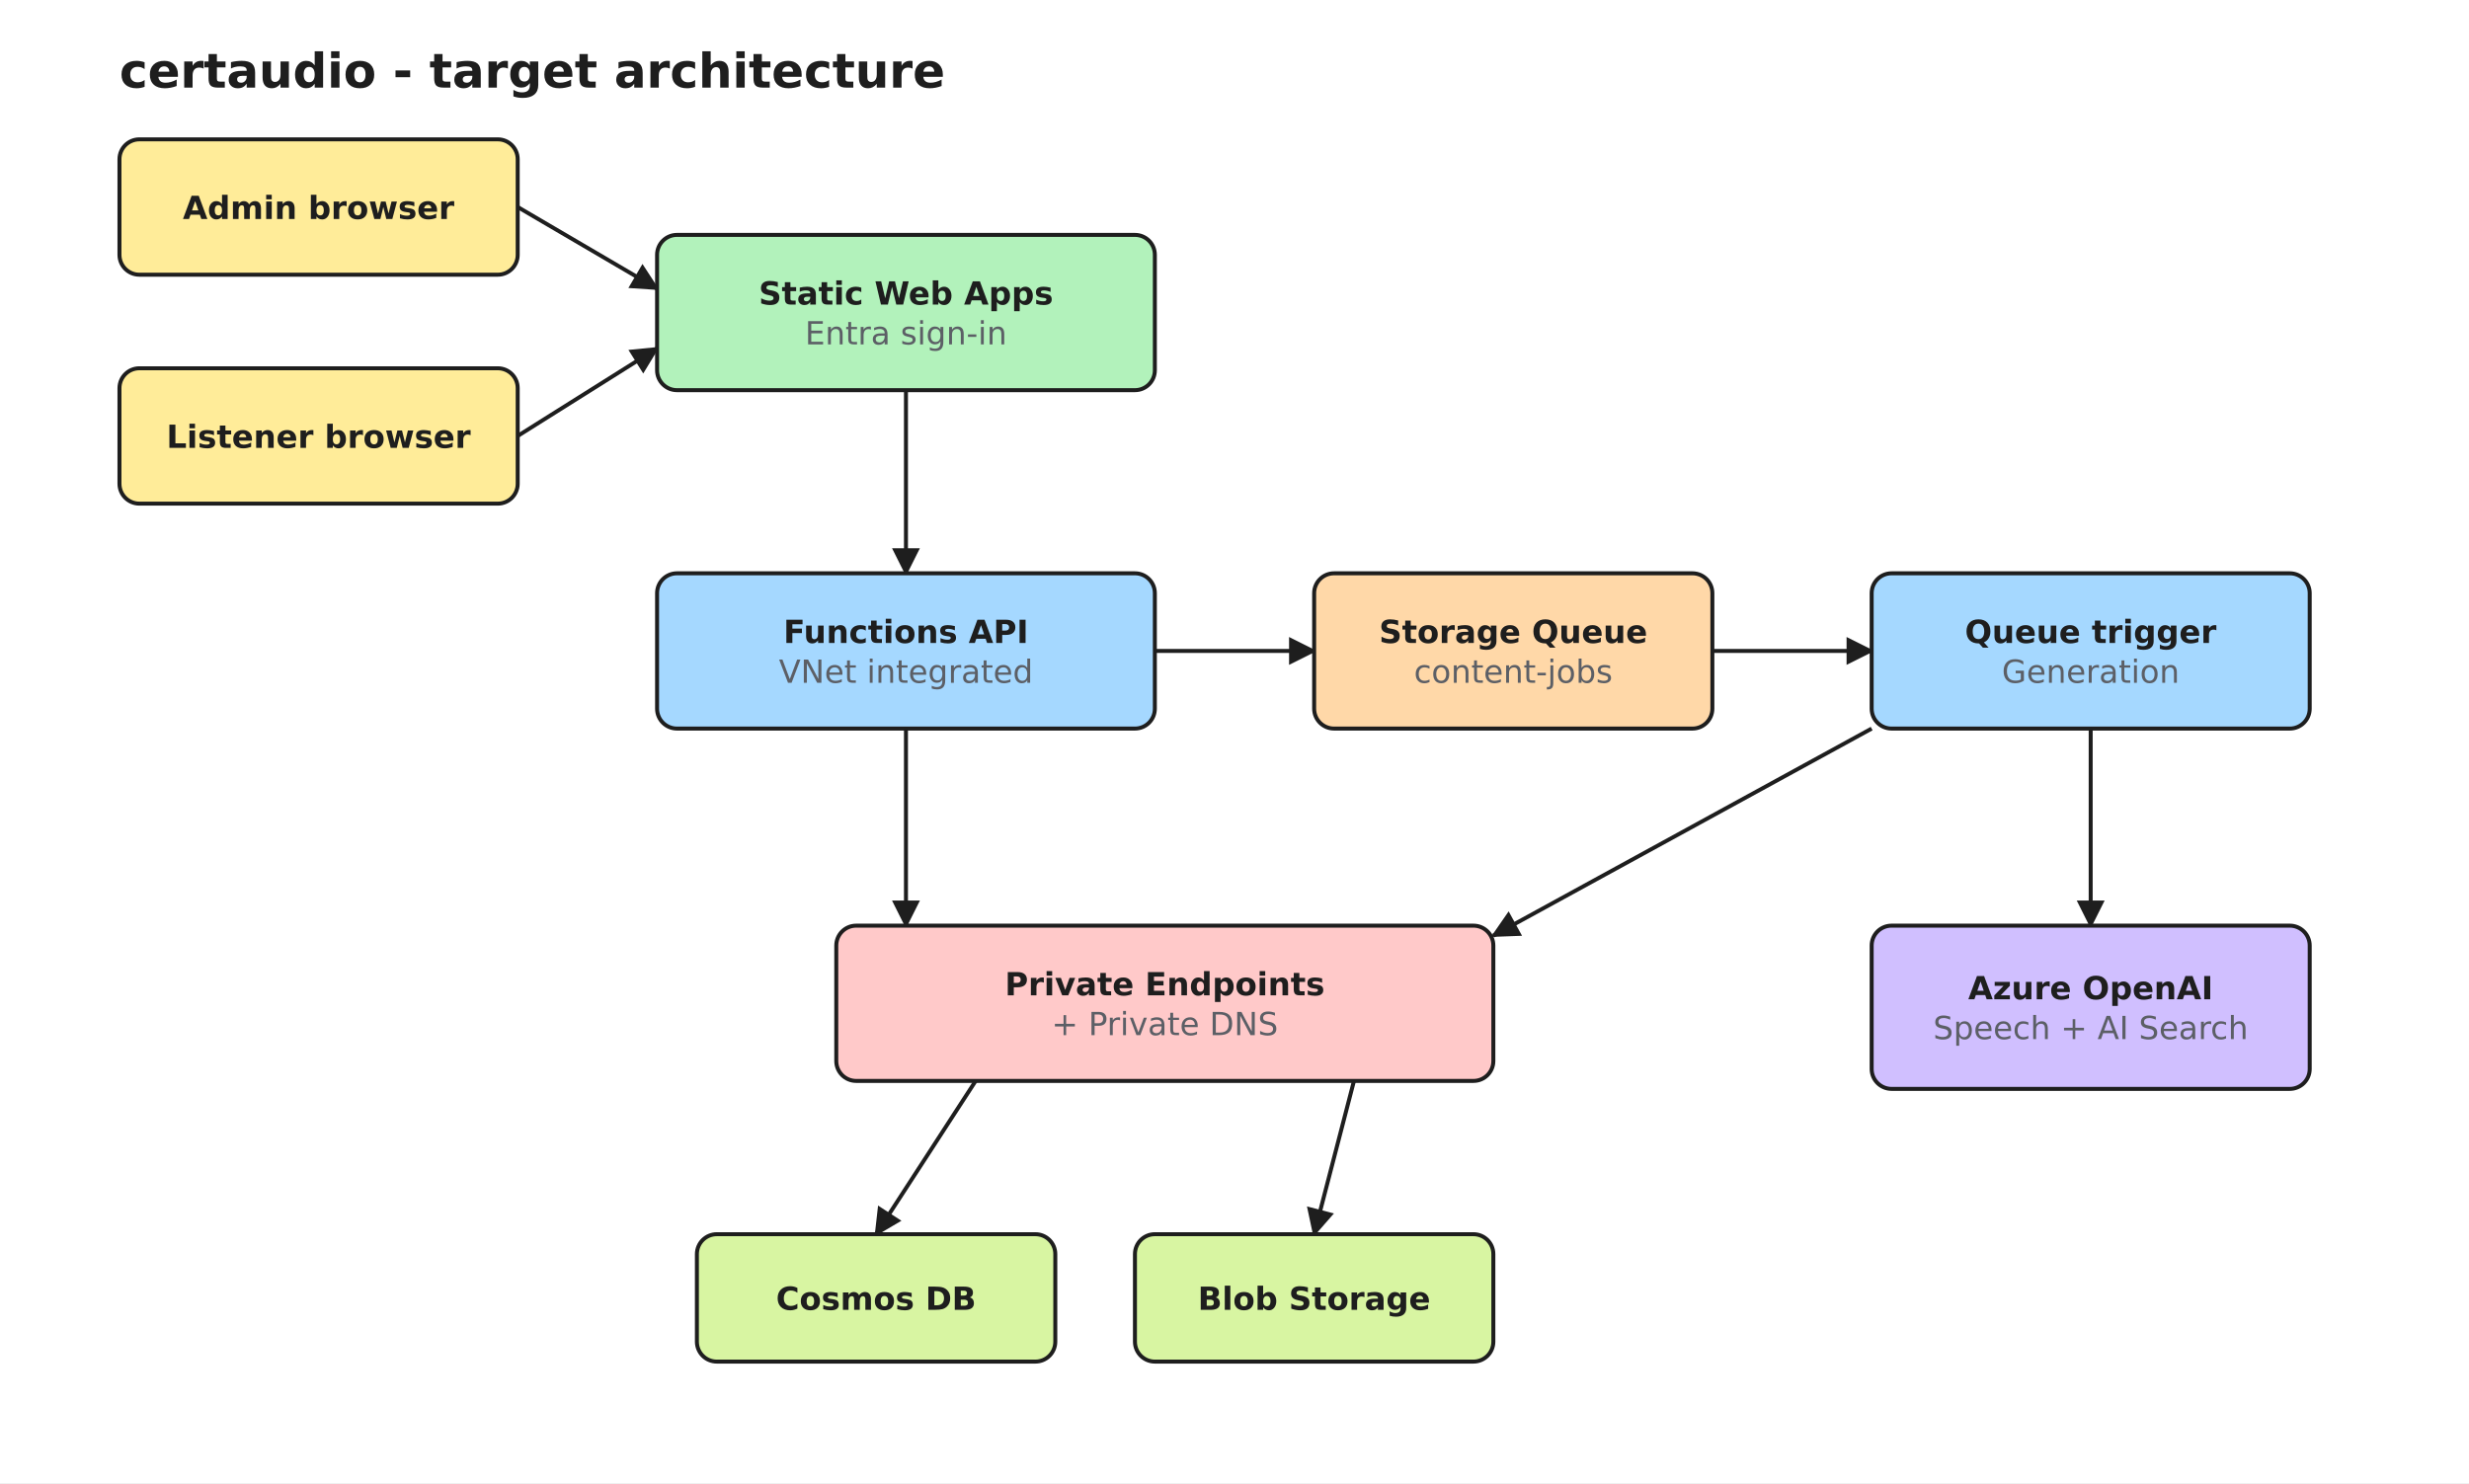
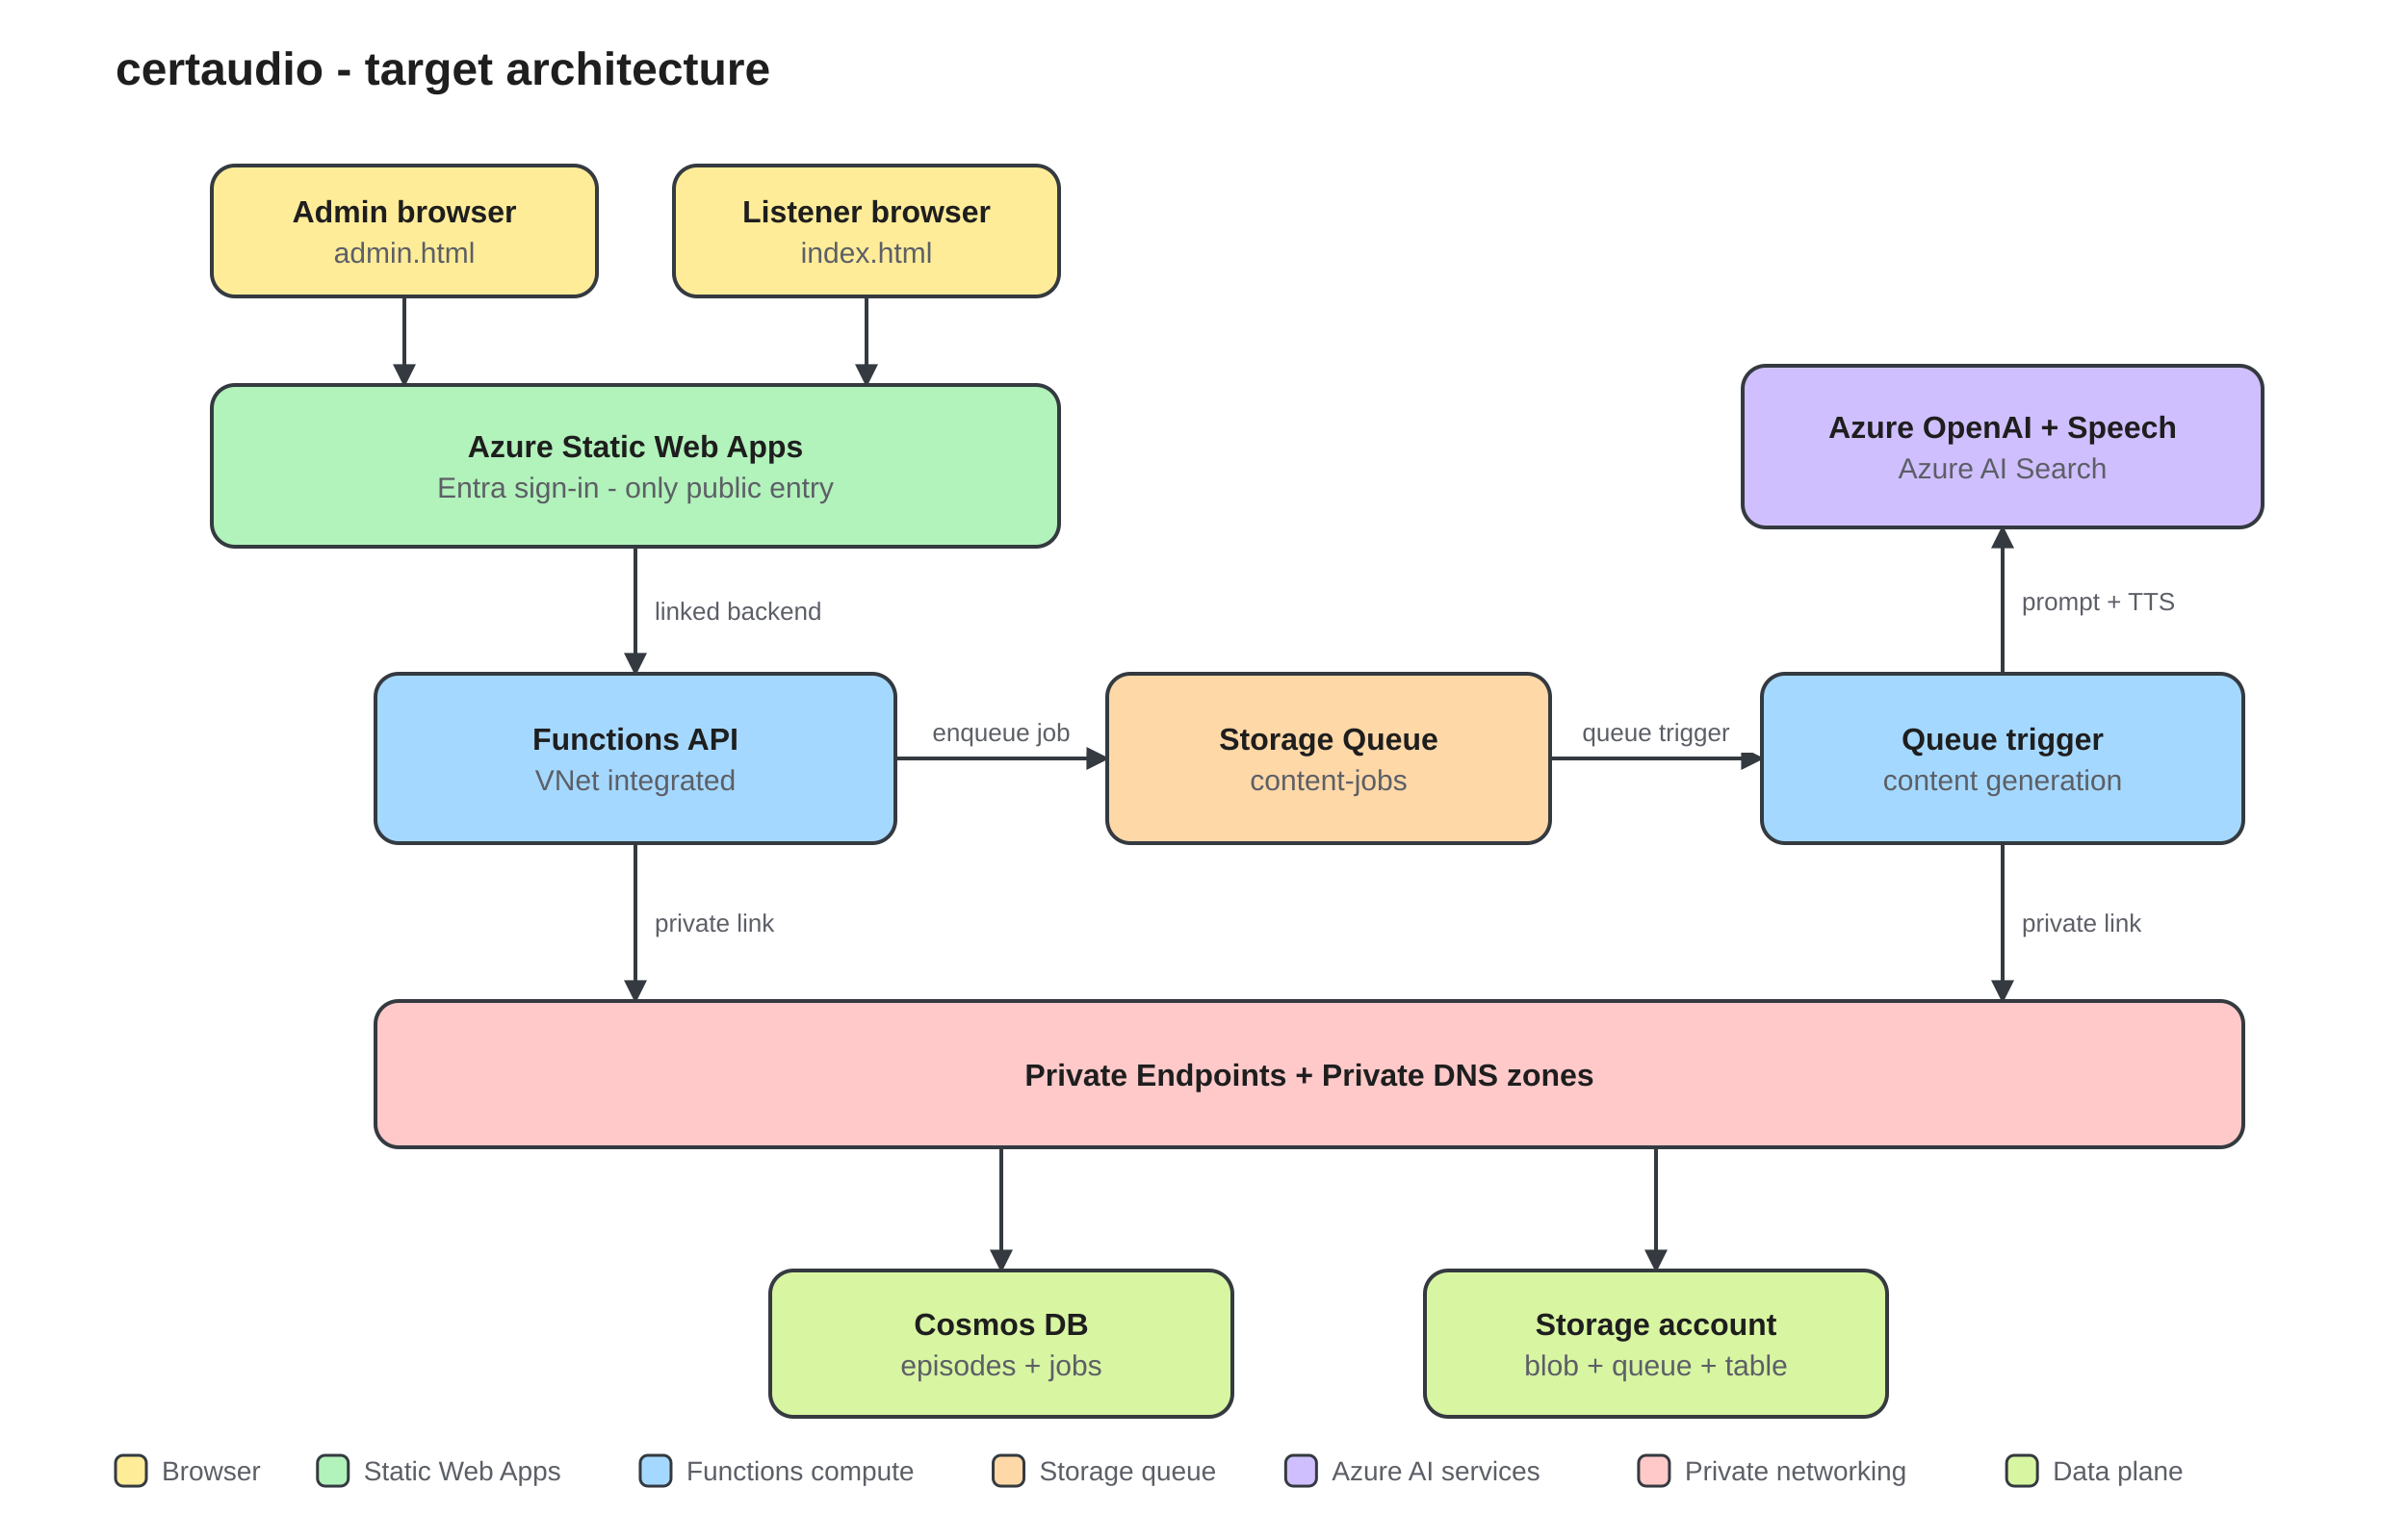
- <svg xmlns="http://www.w3.org/2000/svg" width="1240" height="745" viewBox="0 0 1240 745" font-family="DejaVu Sans, Segoe UI, sans-serif">
+ <svg xmlns="http://www.w3.org/2000/svg" width="1250" height="800" viewBox="0 0 1250 800" role="img" aria-label="certaudio - target architecture" font-family="Segoe UI, Helvetica Neue, Arial, DejaVu Sans, sans-serif">
  <defs>
-     <marker id="ah" viewBox="0 0 10 10" refX="9" refY="5" markerWidth="7" markerHeight="7" orient="auto-start-reverse">
-       <path d="M 0 0 L 10 5 L 0 10 z" fill="#1e1e1e" />
+     <marker id="ah" viewBox="0 0 10 10" refX="9" refY="5" markerWidth="6" markerHeight="6" orient="auto-start-reverse">
+       <path d="M 0 0 L 10 5 L 0 10 z" fill="#343a40" />
    </marker>
  </defs>
-   <rect width="1240" height="745" fill="#ffffff" />
+   <rect width="1250" height="800" fill="#ffffff" />
  <text x="60" y="44" font-size="24" font-weight="600" fill="#1e1e1e">certaudio - target architecture</text>
-   <line x1="260" y1="104" x2="330" y2="145" stroke="#1e1e1e" stroke-width="2" marker-end="url(#ah)" />
-   <line x1="260" y1="219" x2="330" y2="175" stroke="#1e1e1e" stroke-width="2" marker-end="url(#ah)" />
-   <line x1="455" y1="196" x2="455" y2="288" stroke="#1e1e1e" stroke-width="2" marker-end="url(#ah)" />
-   <line x1="580" y1="327" x2="660" y2="327" stroke="#1e1e1e" stroke-width="2" marker-end="url(#ah)" />
-   <line x1="860" y1="327" x2="940" y2="327" stroke="#1e1e1e" stroke-width="2" marker-end="url(#ah)" />
-   <line x1="1050" y1="366" x2="1050" y2="465" stroke="#1e1e1e" stroke-width="2" marker-end="url(#ah)" />
-   <line x1="455" y1="366" x2="455" y2="465" stroke="#1e1e1e" stroke-width="2" marker-end="url(#ah)" />
-   <line x1="940" y1="366" x2="750" y2="470" stroke="#1e1e1e" stroke-width="2" marker-end="url(#ah)" />
-   <line x1="490" y1="543" x2="440" y2="620" stroke="#1e1e1e" stroke-width="2" marker-end="url(#ah)" />
-   <line x1="680" y1="543" x2="660" y2="620" stroke="#1e1e1e" stroke-width="2" marker-end="url(#ah)" />
-   <rect x="60" y="70" width="200" height="68" rx="10" ry="10" fill="#ffec99" stroke="#1e1e1e" stroke-width="2" />
-   <text x="160.0" y="110.0" font-size="16" font-weight="600" fill="#1e1e1e" text-anchor="middle">Admin browser</text>
-   <rect x="60" y="185" width="200" height="68" rx="10" ry="10" fill="#ffec99" stroke="#1e1e1e" stroke-width="2" />
-   <text x="160.0" y="225.0" font-size="16" font-weight="600" fill="#1e1e1e" text-anchor="middle">Listener browser</text>
-   <rect x="330" y="118" width="250" height="78" rx="10" ry="10" fill="#b2f2bb" stroke="#1e1e1e" stroke-width="2" />
-   <text x="455.0" y="153.0" font-size="16" font-weight="600" fill="#1e1e1e" text-anchor="middle">Static Web Apps</text>
-   <text x="455.0" y="173.0" font-size="16" font-weight="400" fill="#5c5f66" text-anchor="middle">Entra sign-in</text>
-   <rect x="330" y="288" width="250" height="78" rx="10" ry="10" fill="#a5d8ff" stroke="#1e1e1e" stroke-width="2" />
-   <text x="455.0" y="323.0" font-size="16" font-weight="600" fill="#1e1e1e" text-anchor="middle">Functions API</text>
-   <text x="455.0" y="343.0" font-size="16" font-weight="400" fill="#5c5f66" text-anchor="middle">VNet integrated</text>
-   <rect x="660" y="288" width="200" height="78" rx="10" ry="10" fill="#ffd8a8" stroke="#1e1e1e" stroke-width="2" />
-   <text x="760.0" y="323.0" font-size="16" font-weight="600" fill="#1e1e1e" text-anchor="middle">Storage Queue</text>
-   <text x="760.0" y="343.0" font-size="16" font-weight="400" fill="#5c5f66" text-anchor="middle">content-jobs</text>
-   <rect x="940" y="288" width="220" height="78" rx="10" ry="10" fill="#a5d8ff" stroke="#1e1e1e" stroke-width="2" />
-   <text x="1050.0" y="323.0" font-size="16" font-weight="600" fill="#1e1e1e" text-anchor="middle">Queue trigger</text>
-   <text x="1050.0" y="343.0" font-size="16" font-weight="400" fill="#5c5f66" text-anchor="middle">Generation</text>
-   <rect x="940" y="465" width="220" height="82" rx="10" ry="10" fill="#d0bfff" stroke="#1e1e1e" stroke-width="2" />
-   <text x="1050.0" y="502.0" font-size="16" font-weight="600" fill="#1e1e1e" text-anchor="middle">Azure OpenAI</text>
-   <text x="1050.0" y="522.0" font-size="16" font-weight="400" fill="#5c5f66" text-anchor="middle">Speech + AI Search</text>
-   <rect x="420" y="465" width="330" height="78" rx="10" ry="10" fill="#ffc9c9" stroke="#1e1e1e" stroke-width="2" />
-   <text x="585.0" y="500.0" font-size="16" font-weight="600" fill="#1e1e1e" text-anchor="middle">Private Endpoints</text>
-   <text x="585.0" y="520.0" font-size="16" font-weight="400" fill="#5c5f66" text-anchor="middle">+ Private DNS</text>
-   <rect x="350" y="620" width="180" height="64" rx="10" ry="10" fill="#d8f5a2" stroke="#1e1e1e" stroke-width="2" />
-   <text x="440.0" y="658.0" font-size="16" font-weight="600" fill="#1e1e1e" text-anchor="middle">Cosmos DB</text>
-   <rect x="570" y="620" width="180" height="64" rx="10" ry="10" fill="#d8f5a2" stroke="#1e1e1e" stroke-width="2" />
-   <text x="660.0" y="658.0" font-size="16" font-weight="600" fill="#1e1e1e" text-anchor="middle">Blob Storage</text>
+   <path d="M 210 154 L 210 200" fill="none" stroke="#343a40" stroke-width="2" stroke-linecap="round" stroke-linejoin="round" marker-end="url(#ah)" />
+   <path d="M 450 154 L 450 200" fill="none" stroke="#343a40" stroke-width="2" stroke-linecap="round" stroke-linejoin="round" marker-end="url(#ah)" />
+   <path d="M 330 284 L 330 350" fill="none" stroke="#343a40" stroke-width="2" stroke-linecap="round" stroke-linejoin="round" marker-end="url(#ah)" />
+   <path d="M 465 394 L 575 394" fill="none" stroke="#343a40" stroke-width="2" stroke-linecap="round" stroke-linejoin="round" marker-end="url(#ah)" />
+   <path d="M 805 394 L 915 394" fill="none" stroke="#343a40" stroke-width="2" stroke-linecap="round" stroke-linejoin="round" marker-end="url(#ah)" />
+   <path d="M 1040 350 L 1040 274" fill="none" stroke="#343a40" stroke-width="2" stroke-linecap="round" stroke-linejoin="round" marker-end="url(#ah)" />
+   <path d="M 330 438 L 330 520" fill="none" stroke="#343a40" stroke-width="2" stroke-linecap="round" stroke-linejoin="round" marker-end="url(#ah)" />
+   <path d="M 1040 438 L 1040 520" fill="none" stroke="#343a40" stroke-width="2" stroke-linecap="round" stroke-linejoin="round" marker-end="url(#ah)" />
+   <path d="M 520 596 L 520 660" fill="none" stroke="#343a40" stroke-width="2" stroke-linecap="round" stroke-linejoin="round" marker-end="url(#ah)" />
+   <path d="M 860 596 L 860 660" fill="none" stroke="#343a40" stroke-width="2" stroke-linecap="round" stroke-linejoin="round" marker-end="url(#ah)" />
+   <rect x="110" y="86" width="200" height="68" rx="12" ry="12" fill="#ffec99" stroke="#343a40" stroke-width="2" />
+   <text x="210.0" y="115.5" font-size="16" font-weight="600" fill="#1e1e1e" text-anchor="middle">Admin browser</text>
+   <text x="210.0" y="136.5" font-size="15" font-weight="400" fill="#5c5f66" text-anchor="middle">admin.html</text>
+   <rect x="350" y="86" width="200" height="68" rx="12" ry="12" fill="#ffec99" stroke="#343a40" stroke-width="2" />
+   <text x="450.0" y="115.5" font-size="16" font-weight="600" fill="#1e1e1e" text-anchor="middle">Listener browser</text>
+   <text x="450.0" y="136.5" font-size="15" font-weight="400" fill="#5c5f66" text-anchor="middle">index.html</text>
+   <rect x="110" y="200" width="440" height="84" rx="12" ry="12" fill="#b2f2bb" stroke="#343a40" stroke-width="2" />
+   <text x="330.0" y="237.5" font-size="16" font-weight="600" fill="#1e1e1e" text-anchor="middle">Azure Static Web Apps</text>
+   <text x="330.0" y="258.5" font-size="15" font-weight="400" fill="#5c5f66" text-anchor="middle">Entra sign-in - only public entry</text>
+   <rect x="195" y="350" width="270" height="88" rx="12" ry="12" fill="#a5d8ff" stroke="#343a40" stroke-width="2" />
+   <text x="330.0" y="389.5" font-size="16" font-weight="600" fill="#1e1e1e" text-anchor="middle">Functions API</text>
+   <text x="330.0" y="410.5" font-size="15" font-weight="400" fill="#5c5f66" text-anchor="middle">VNet integrated</text>
+   <rect x="575" y="350" width="230" height="88" rx="12" ry="12" fill="#ffd8a8" stroke="#343a40" stroke-width="2" />
+   <text x="690.0" y="389.5" font-size="16" font-weight="600" fill="#1e1e1e" text-anchor="middle">Storage Queue</text>
+   <text x="690.0" y="410.5" font-size="15" font-weight="400" fill="#5c5f66" text-anchor="middle">content-jobs</text>
+   <rect x="915" y="350" width="250" height="88" rx="12" ry="12" fill="#a5d8ff" stroke="#343a40" stroke-width="2" />
+   <text x="1040.0" y="389.5" font-size="16" font-weight="600" fill="#1e1e1e" text-anchor="middle">Queue trigger</text>
+   <text x="1040.0" y="410.5" font-size="15" font-weight="400" fill="#5c5f66" text-anchor="middle">content generation</text>
+   <rect x="905" y="190" width="270" height="84" rx="12" ry="12" fill="#d0bfff" stroke="#343a40" stroke-width="2" />
+   <text x="1040.0" y="227.5" font-size="16" font-weight="600" fill="#1e1e1e" text-anchor="middle">Azure OpenAI + Speech</text>
+   <text x="1040.0" y="248.5" font-size="15" font-weight="400" fill="#5c5f66" text-anchor="middle">Azure AI Search</text>
+   <rect x="195" y="520" width="970" height="76" rx="12" ry="12" fill="#ffc9c9" stroke="#343a40" stroke-width="2" />
+   <text x="680.0" y="564.0" font-size="16" font-weight="600" fill="#1e1e1e" text-anchor="middle">Private Endpoints + Private DNS zones</text>
+   <rect x="400" y="660" width="240" height="76" rx="12" ry="12" fill="#d8f5a2" stroke="#343a40" stroke-width="2" />
+   <text x="520.0" y="693.5" font-size="16" font-weight="600" fill="#1e1e1e" text-anchor="middle">Cosmos DB</text>
+   <text x="520.0" y="714.5" font-size="15" font-weight="400" fill="#5c5f66" text-anchor="middle">episodes + jobs</text>
+   <rect x="740" y="660" width="240" height="76" rx="12" ry="12" fill="#d8f5a2" stroke="#343a40" stroke-width="2" />
+   <text x="860.0" y="693.5" font-size="16" font-weight="600" fill="#1e1e1e" text-anchor="middle">Storage account</text>
+   <text x="860.0" y="714.5" font-size="15" font-weight="400" fill="#5c5f66" text-anchor="middle">blob + queue + table</text>
+   <rect x="336.0" y="310.0" width="109.9" height="18" fill="#ffffff" />
+   <text x="340.0" y="322.0" font-size="13" fill="#5c5f66" text-anchor="start">linked backend</text>
+   <rect x="476.0" y="373.0" width="88.1" height="18" fill="#ffffff" />
+   <text x="520.0" y="385.0" font-size="13" fill="#5c5f66" text-anchor="middle">enqueue job</text>
+   <rect x="808.7" y="373.0" width="102.6" height="18" fill="#ffffff" />
+   <text x="860.0" y="385.0" font-size="13" fill="#5c5f66" text-anchor="middle">queue trigger</text>
+   <rect x="1046.0" y="305.0" width="95.4" height="18" fill="#ffffff" />
+   <text x="1050.0" y="317.0" font-size="13" fill="#5c5f66" text-anchor="start">prompt + TTS</text>
+   <rect x="336.0" y="472.0" width="95.4" height="18" fill="#ffffff" />
+   <text x="340.0" y="484.0" font-size="13" fill="#5c5f66" text-anchor="start">private link</text>
+   <rect x="1046.0" y="472.0" width="95.4" height="18" fill="#ffffff" />
+   <text x="1050.0" y="484.0" font-size="13" fill="#5c5f66" text-anchor="start">private link</text>
+   <rect x="60" y="756" width="16" height="16" rx="4" ry="4" fill="#ffec99" stroke="#343a40" stroke-width="1.5" />
+   <text x="84" y="769" font-size="14" fill="#5c5f66">Browser</text>
+   <rect x="164.88" y="756" width="16" height="16" rx="4" ry="4" fill="#b2f2bb" stroke="#343a40" stroke-width="1.5" />
+   <text x="188.88" y="769" font-size="14" fill="#5c5f66">Static Web Apps</text>
+   <rect x="332.48" y="756" width="16" height="16" rx="4" ry="4" fill="#a5d8ff" stroke="#343a40" stroke-width="1.5" />
+   <text x="356.48" y="769" font-size="14" fill="#5c5f66">Functions compute</text>
+   <rect x="515.76" y="756" width="16" height="16" rx="4" ry="4" fill="#ffd8a8" stroke="#343a40" stroke-width="1.5" />
+   <text x="539.76" y="769" font-size="14" fill="#5c5f66">Storage queue</text>
+   <rect x="667.68" y="756" width="16" height="16" rx="4" ry="4" fill="#d0bfff" stroke="#343a40" stroke-width="1.5" />
+   <text x="691.68" y="769" font-size="14" fill="#5c5f66">Azure AI services</text>
+   <rect x="850.96" y="756" width="16" height="16" rx="4" ry="4" fill="#ffc9c9" stroke="#343a40" stroke-width="1.5" />
+   <text x="874.96" y="769" font-size="14" fill="#5c5f66">Private networking</text>
+   <rect x="1042.08" y="756" width="16" height="16" rx="4" ry="4" fill="#d8f5a2" stroke="#343a40" stroke-width="1.5" />
+   <text x="1066.08" y="769" font-size="14" fill="#5c5f66">Data plane</text>
</svg>
